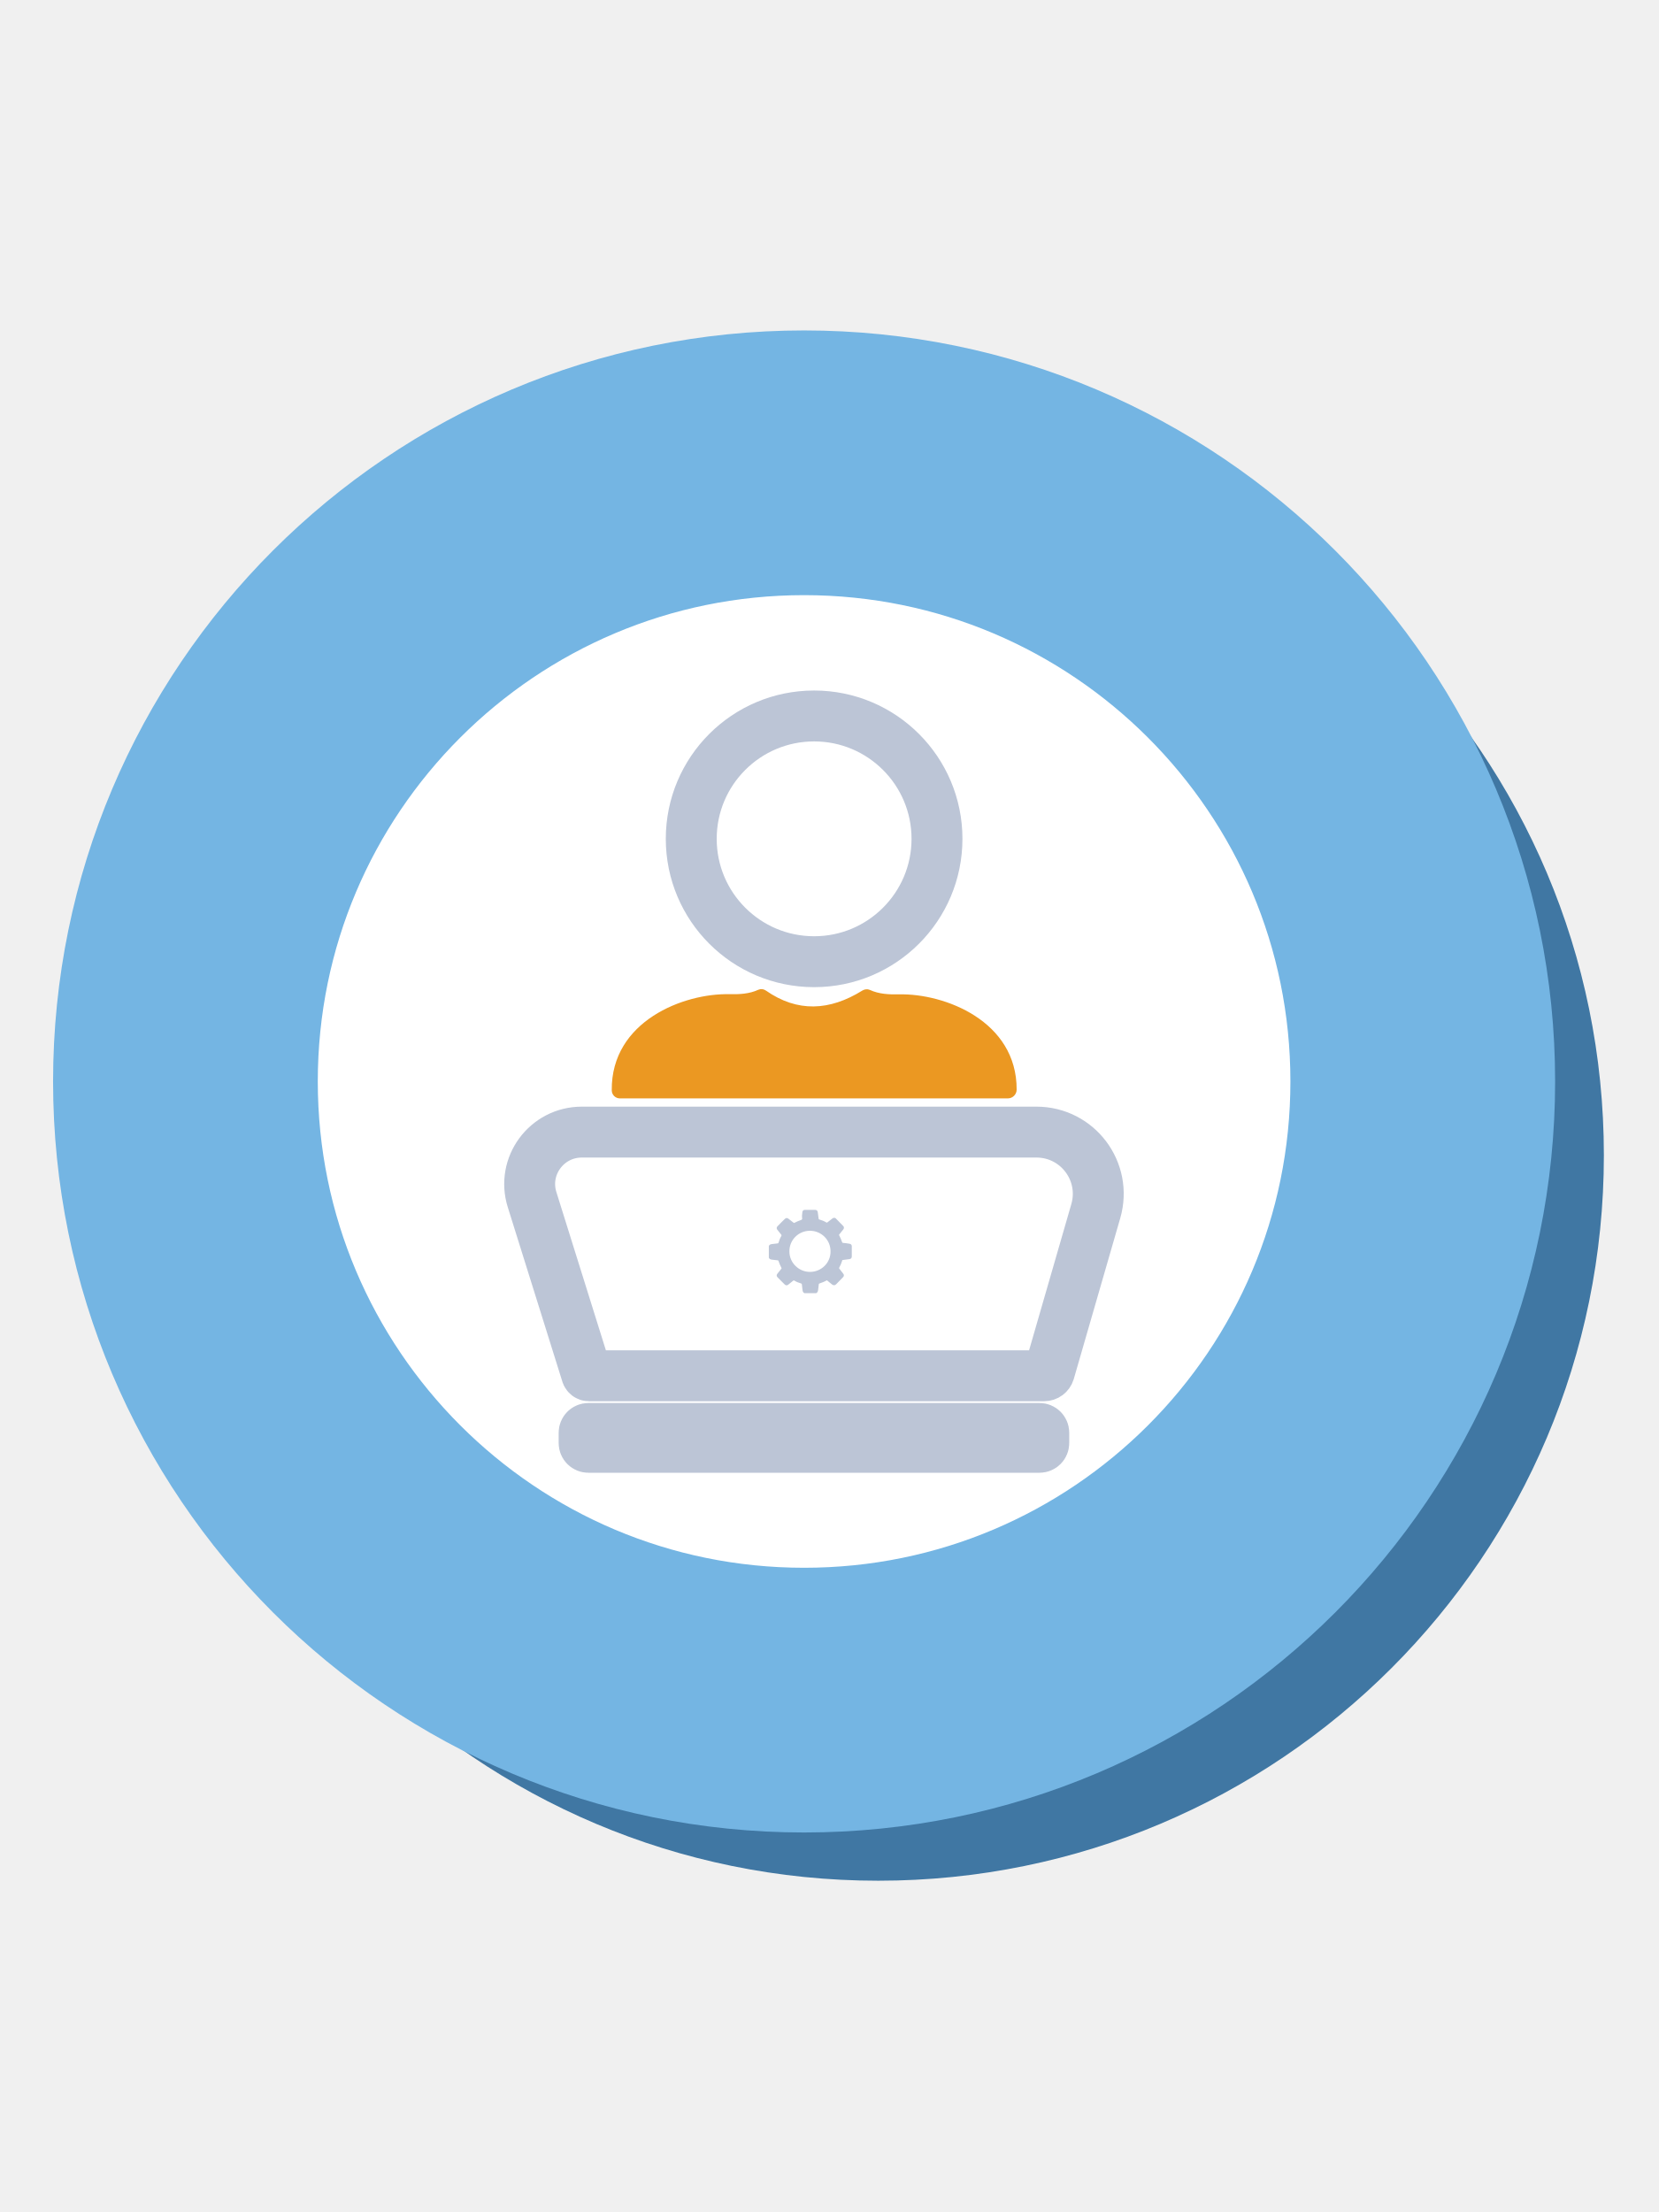
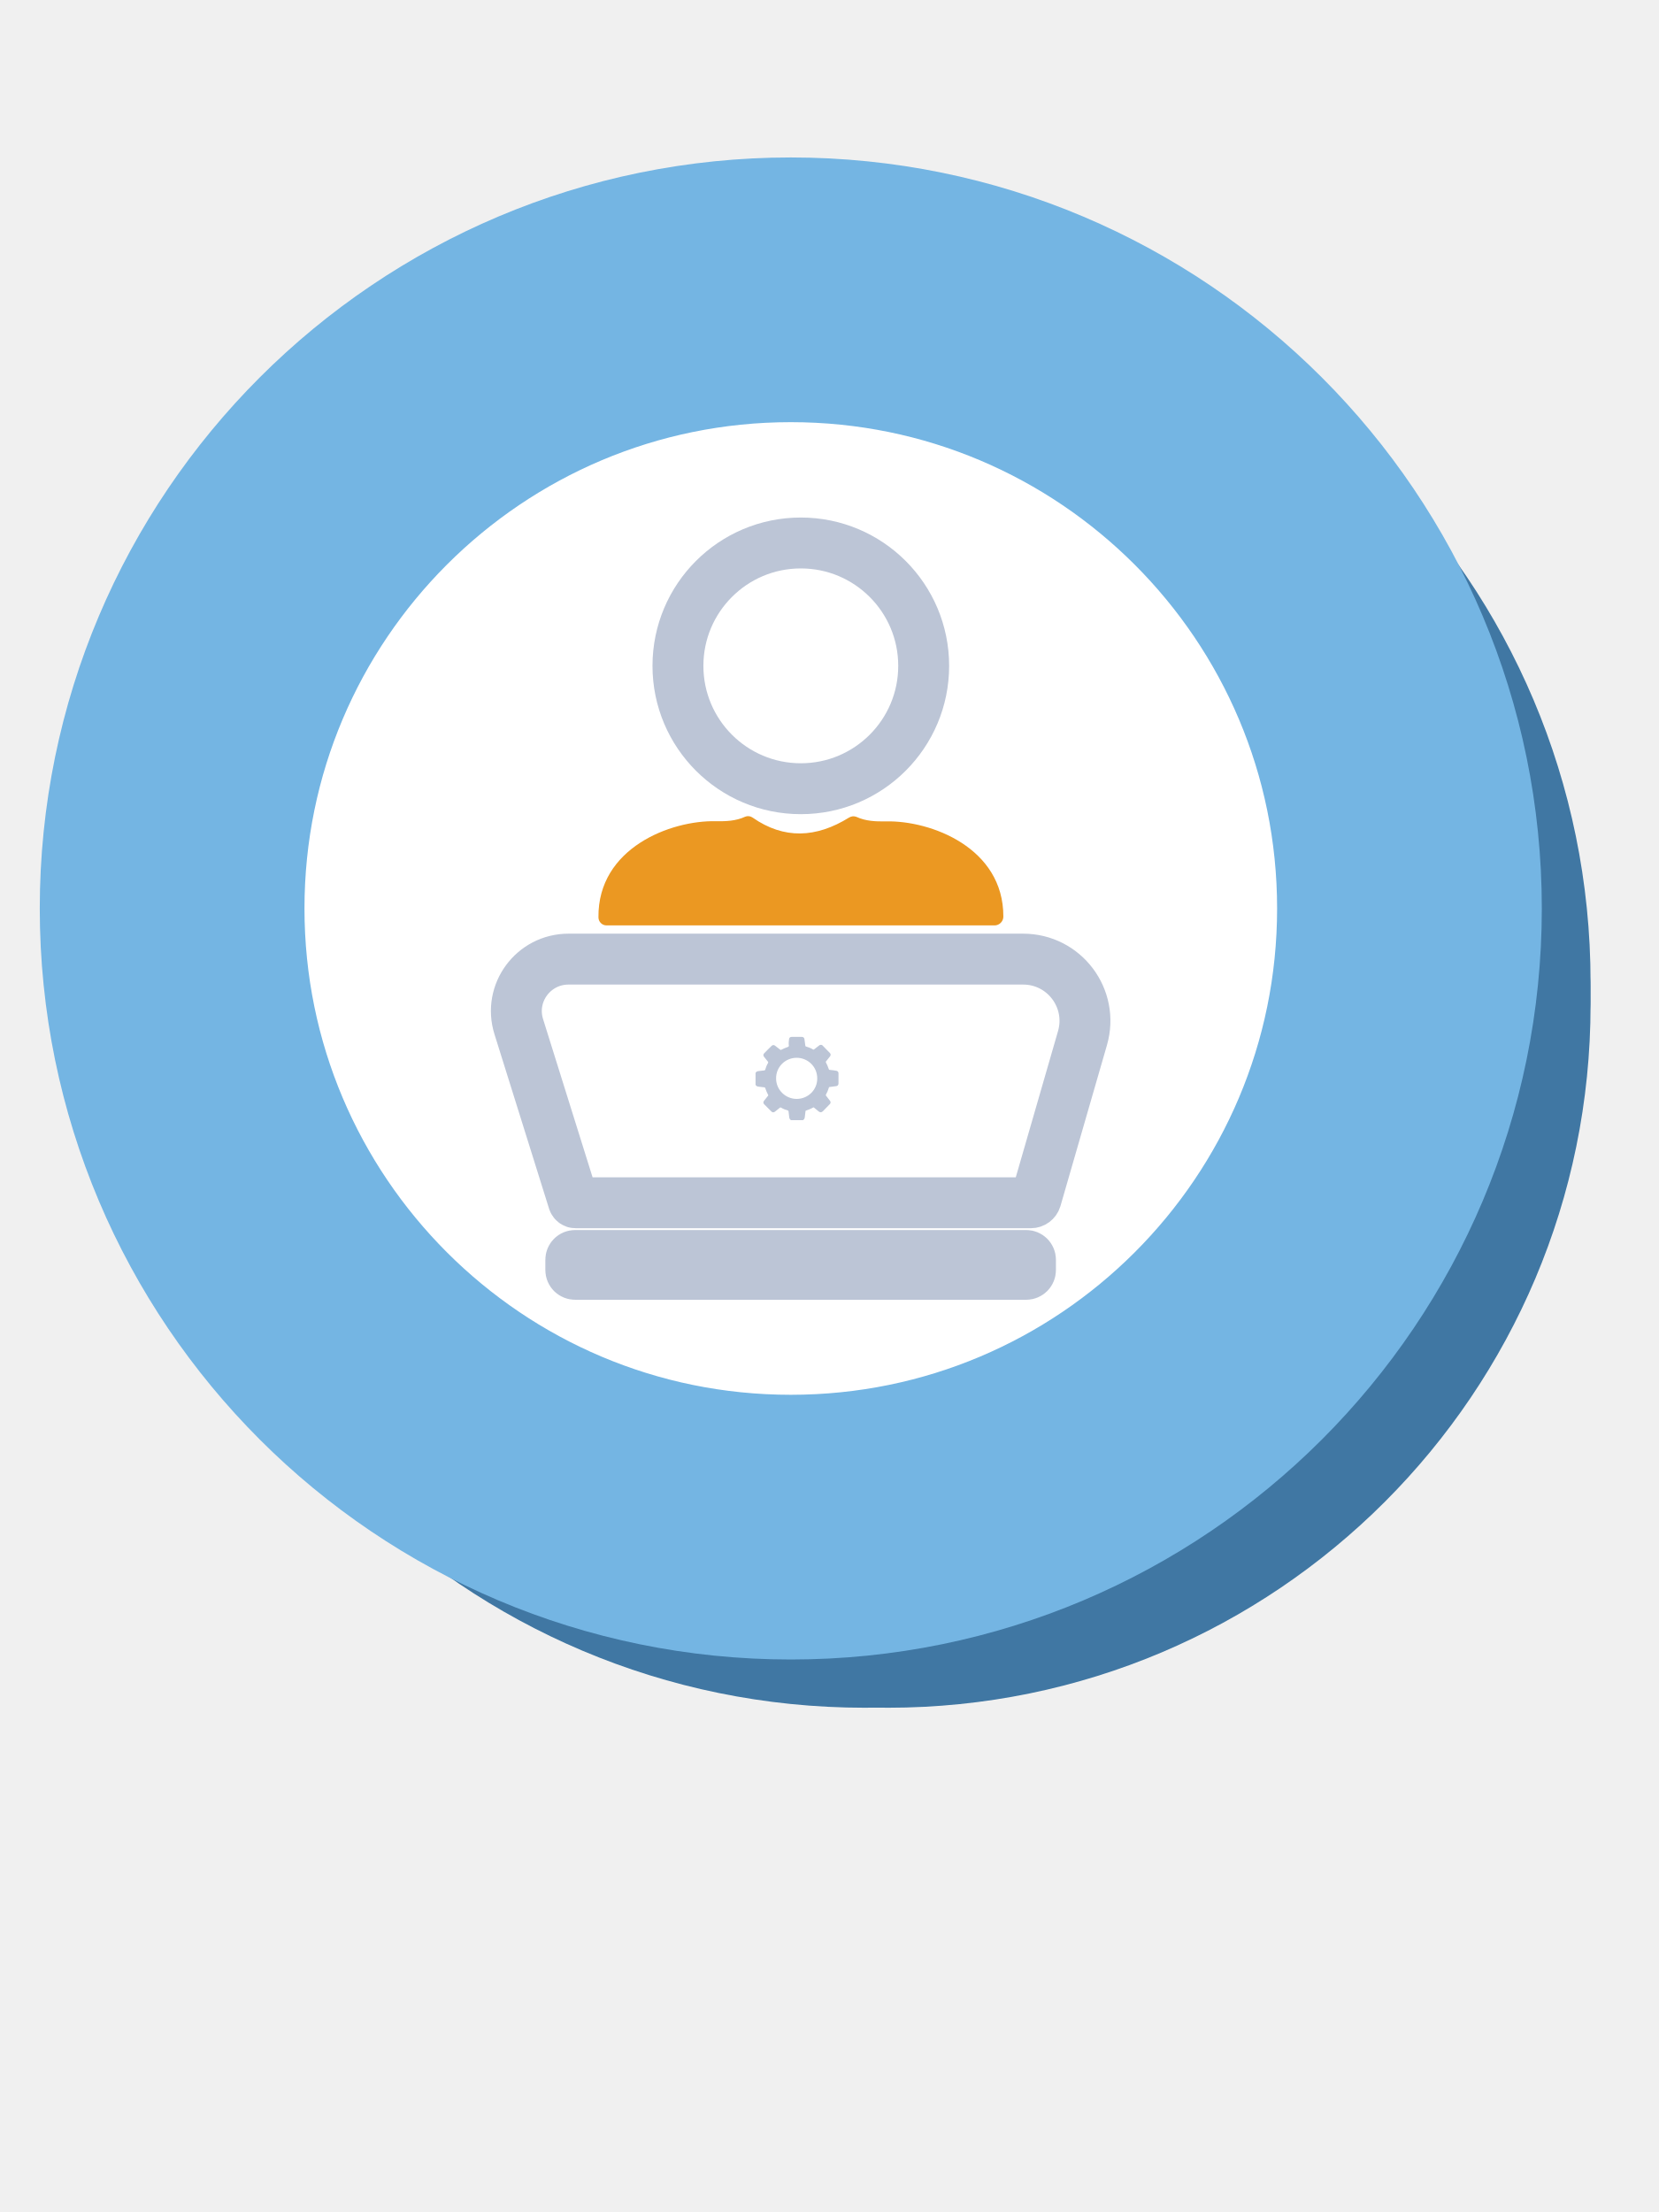
<svg xmlns="http://www.w3.org/2000/svg" version="1.1" id="Layer_1" x="0px" y="0px" viewBox="0 0 960 1280" style="enable-background:new 0 0 960 1280;" xml:space="preserve">
  <style type="text/css">
- 	.st0{fill:#4077A3;}
- 	.st1{fill:#FFFFFF;stroke:#74B5E3;stroke-width:153.178;stroke-miterlimit:10;}
- 	.st2{fill:none;stroke:#BCC5D6;stroke-width:29.457;stroke-miterlimit:10;}
- 	.st3{fill:#EB9822;}
- 	.st4{fill:#BCC5D6;}
+ 	.st0{fill:#FFFFFF;}
+ 	.st1{fill:#4077A3;}
+ 	.st2{fill:#FFFFFF;stroke:#74B5E3;stroke-width:148.383;stroke-miterlimit:10;}
+ 	.st3{fill:none;stroke:#BCC5D6;stroke-width:34.242;stroke-miterlimit:10;}
+ 	.st4{fill:#EB9822;}
+ 	.st5{fill:#FFFFFF;stroke:#74B5E3;stroke-width:153.178;stroke-miterlimit:10;}
+ 	.st6{fill:none;stroke:#BCC5D6;stroke-width:29.457;stroke-miterlimit:10;}
+ 	.st7{fill:#BCC5D6;}
</style>
+   <path class="st0" d="M-57.7,376.2" />
+   <path class="st1" d="M920.4,581.5c0-224.6-182.1-406.6-406.7-406.6S107.1,357,107.1,581.5c0,224.6,182.1,406.7,406.7,406.7  S920.4,806.1,920.4,581.5z" />
+   <path class="st2" d="M819,540.2c0-191.5-155.3-346.7-346.8-346.7S125.4,348.7,125.4,540.2S280.7,887,472.2,887S819,731.7,819,540.2z  " />
  <g>
-     <path class="st0" d="M928.1,668.5c0-231.8-187.9-419.8-419.8-419.8S88.4,436.7,88.4,668.5c0,231.9,187.9,419.8,419.8,419.8   S928.1,900.4,928.1,668.5z" />
-     <path class="st1" d="M823.3,625.8c0-197.7-160.3-358-358-358s-358,160.3-358,358c0,197.7,160.3,358,358,358   S823.3,823.6,823.3,625.8z" />
-     <circle class="st2" cx="471.1" cy="485.4" r="71.1" />
-     <path class="st2" d="M307.9,694.2l31.6,101c0.2,0.5,0.7,0.9,1.2,0.9h263.5c1.4,0,2.6-0.9,3-2.2l26.9-93.1   c6.6-22.9-10.5-45.7-34.4-45.7H336.7C316.3,655.1,301.8,674.8,307.9,694.2z" />
-     <path class="st2" d="M601.5,837.5h-261c-1.4,0-2.5-1.1-2.5-2.5v-5.9c0-1.4,1.1-2.5,2.5-2.5h261c1.4,0,2.5,1.1,2.5,2.5v5.9   C604,836.4,602.9,837.5,601.5,837.5z" />
-     <path class="st3" d="M499,573.2c1.3-0.8,2.9-1,4.3-0.4c5.4,2.5,11.2,2.7,17,2.6c26.1-0.6,68.1,15.3,68,55.1c0,2.8-2.3,5.1-5.1,5.1   l-224.5,0c-2.6,0-4.7-2.1-4.7-4.7c-0.4-40.1,41.8-56.2,68-55.6c5.8,0.1,11.5-0.1,16.9-2.6c1.4-0.6,3-0.4,4.3,0.5   C461.4,585.9,480,585,499,573.2z" />
+     <path class="st3" d="M388.1,685.4v-41.5c0,0,2.1-23.8-10.6-52.7c0,0-44.6-61.7-43.6-96.5c0,0-13.8-133.7,122.4-145.3   c0,0,129.9-1.1,140.5,103.3l37.3,60.1c0,0,16,23,0,36.8l-36.2,13.8l1.1,21.1c0,0,6.4,47.3-51.1,59.4h-19.2l2.1,41.5" />
+     <g>
+       <path class="st4" d="M406.8,529.3V518l55.8-23.5v14.9L429,523.8l33.6,13.9v15L406.8,529.3z" />
+       <path class="st4" d="M481,561.1l-9.2-2l21.4-85.4l9.1,2.1L481,561.1z" />
+       <path class="st4" d="M511.9,552.8v-15l33.6-13.9l-33.6-14.4v-14.9l55.8,23.5v11.3L511.9,552.8z" />
+     </g>
+   </g>
+   <g>
+     <path class="st1" d="M920.4,568.4c0-231.8-187.9-419.8-419.8-419.8S80.7,336.6,80.7,568.4c0,231.9,187.9,419.8,419.8,419.8   S920.4,800.3,920.4,568.4z" />
+     <path class="st5" d="M815.6,525.7c0-197.7-160.3-358-358-358s-358,160.3-358,358s160.3,358,358,358S815.6,723.5,815.6,525.7z" />
+     <circle class="st6" cx="463.4" cy="385.3" r="71.1" />
+     <path class="st6" d="M300.2,594.1l31.6,101c0.2,0.5,0.7,0.9,1.2,0.9h263.5c1.4,0,2.6-0.9,3-2.2l26.9-93.1   C633,577.8,615.9,555,592,555H329C308.6,555,294.1,574.7,300.2,594.1z" />
+     <path class="st6" d="M593.8,737.4h-261c-1.4,0-2.5-1.1-2.5-2.5V729c0-1.4,1.1-2.5,2.5-2.5h261c1.4,0,2.5,1.1,2.5,2.5v5.9   C596.3,736.3,595.2,737.4,593.8,737.4z" />
+     <path class="st4" d="M491.3,473.1c1.3-0.8,2.9-1,4.3-0.4c5.4,2.5,11.2,2.7,17,2.6c26.1-0.6,68.1,15.3,68,55.1   c0,2.8-2.3,5.1-5.1,5.1H351c-2.6,0-4.7-2.1-4.7-4.7c-0.4-40.1,41.8-56.2,68-55.6c5.8,0.1,11.5-0.1,16.9-2.6c1.4-0.6,3-0.4,4.3,0.5   C453.7,485.8,472.3,484.9,491.3,473.1z" />
    <g id="XMLID_4_">
      <g>
-         <path class="st4" d="M468.7,736c6.6,0,12-5.3,11.9-11.9c0-6.8-5.5-11.9-11.9-11.9c-6.6,0-12,5.3-11.9,12     C456.8,730.7,462.2,736,468.7,736z M464.3,701.4c0.1-0.8,0.6-1.3,1.5-1.3c2,0,4,0,5.9,0c0.8,0,1.4,0.5,1.5,1.3     c0.2,1.2,0.3,2.4,0.5,3.7c0,0.3,0.1,0.5,0.5,0.6c1.4,0.4,2.7,0.9,4,1.7c0.2,0.1,0.3,0.1,0.5,0c1-0.8,2.1-1.6,3.1-2.4     c0.5-0.4,1.4-0.4,1.8,0c1.4,1.5,2.9,2.9,4.3,4.4c0.6,0.6,0.6,1.3,0.1,2c-0.8,1-1.6,2-2.4,3c-0.1,0.1-0.1,0.3,0,0.4     c0.7,1.3,1.2,2.6,1.7,4c0.1,0.3,0.2,0.4,0.5,0.4c1.3,0.1,2.6,0.3,3.8,0.5c0.8,0.1,1.3,0.7,1.3,1.4c0,2,0,4,0,6     c0,0.8-0.5,1.4-1.3,1.5c-1.2,0.2-2.5,0.3-3.8,0.5c-0.3,0-0.5,0.1-0.5,0.5c-0.4,1.4-1,2.7-1.7,4c-0.1,0.1,0,0.3,0,0.4     c0.8,1.1,1.6,2.1,2.4,3.1c0.5,0.6,0.4,1.4-0.1,1.9c-1.4,1.4-2.7,2.7-4,4.1c-0.8,0.8-1.5,0.8-2.4,0.2c-0.9-0.8-1.9-1.5-2.8-2.3     c-0.2-0.1-0.3-0.2-0.5,0c-1.2,0.7-2.6,1.2-4,1.7c-0.3,0.1-0.4,0.2-0.4,0.5c-0.1,1.1-0.3,2.3-0.4,3.4c-0.1,0.8-0.4,1.3-1.1,1.7     c-2.3,0-4.6,0-6.8,0c-0.7-0.3-1-0.9-1.1-1.7c-0.1-1.2-0.3-2.3-0.4-3.4c0-0.2-0.1-0.4-0.4-0.5c-1.4-0.4-2.7-0.9-4-1.7     c-0.2-0.1-0.3-0.1-0.5,0c-1,0.8-2,1.6-3,2.4c-0.6,0.5-1.4,0.5-2-0.1c-1.4-1.4-2.8-2.8-4.2-4.2c-0.6-0.6-0.6-1.4-0.1-2     c0.8-1,1.6-2,2.4-3c0.1-0.1,0.1-0.3,0-0.4c-0.7-1.3-1.2-2.6-1.7-4c-0.1-0.3-0.2-0.4-0.5-0.4c-1.1-0.1-2.3-0.3-3.4-0.4     c-0.8-0.1-1.4-0.4-1.7-1.1c0-2.3,0-4.6,0-6.8c0.3-0.7,0.9-1,1.7-1.1c1.2-0.1,2.3-0.3,3.4-0.4c0.2,0,0.4-0.1,0.5-0.4     c0.4-1.4,0.9-2.7,1.7-4c0-0.1,0-0.3,0-0.5c-0.8-1-1.6-2-2.4-3c-0.5-0.6-0.5-1.4,0.1-2c1.4-1.4,2.8-2.9,4.3-4.3     c0.6-0.6,1.4-0.6,2-0.1c1,0.8,2,1.6,3.1,2.4c0.1,0.1,0.3,0.1,0.4,0c1.3-0.7,2.6-1.2,4-1.7c0.3-0.1,0.4-0.3,0.5-0.6     C464,703.9,464.1,702.7,464.3,701.4z" />
+         <path class="st7" d="M461,635.9c6.6,0,12-5.3,11.9-11.9c0-6.8-5.5-11.9-11.9-11.9c-6.6,0-12,5.3-11.9,12     C449.1,630.6,454.5,635.9,461,635.9z M456.6,601.3c0.1-0.8,0.6-1.3,1.5-1.3c2,0,4,0,5.9,0c0.8,0,1.4,0.5,1.5,1.3     c0.2,1.2,0.3,2.4,0.5,3.7c0,0.3,0.1,0.5,0.5,0.6c1.4,0.4,2.7,0.9,4,1.7c0.2,0.1,0.3,0.1,0.5,0c1-0.8,2.1-1.6,3.1-2.4     c0.5-0.4,1.4-0.4,1.8,0c1.4,1.5,2.9,2.9,4.3,4.4c0.6,0.6,0.6,1.3,0.1,2c-0.8,1-1.6,2-2.4,3c-0.1,0.1-0.1,0.3,0,0.4     c0.7,1.3,1.2,2.6,1.7,4c0.1,0.3,0.2,0.4,0.5,0.4c1.3,0.1,2.6,0.3,3.8,0.5c0.8,0.1,1.3,0.7,1.3,1.4c0,2,0,4,0,6     c0,0.8-0.5,1.4-1.3,1.5c-1.2,0.2-2.5,0.3-3.8,0.5c-0.3,0-0.5,0.1-0.5,0.5c-0.4,1.4-1,2.7-1.7,4c-0.1,0.1,0,0.3,0,0.4     c0.8,1.1,1.6,2.1,2.4,3.1c0.5,0.6,0.4,1.4-0.1,1.9c-1.4,1.4-2.7,2.7-4,4.1c-0.8,0.8-1.5,0.8-2.4,0.2c-0.9-0.8-1.9-1.5-2.8-2.3     c-0.2-0.1-0.3-0.2-0.5,0c-1.2,0.7-2.6,1.2-4,1.7c-0.3,0.1-0.4,0.2-0.4,0.5c-0.1,1.1-0.3,2.3-0.4,3.4c-0.1,0.8-0.4,1.3-1.1,1.7     c-2.3,0-4.6,0-6.8,0c-0.7-0.3-1-0.9-1.1-1.7c-0.1-1.2-0.3-2.3-0.4-3.4c0-0.2-0.1-0.4-0.4-0.5c-1.4-0.4-2.7-0.9-4-1.7     c-0.2-0.1-0.3-0.1-0.5,0c-1,0.8-2,1.6-3,2.4c-0.6,0.5-1.4,0.5-2-0.1c-1.4-1.4-2.8-2.8-4.2-4.2c-0.6-0.6-0.6-1.4-0.1-2     c0.8-1,1.6-2,2.4-3c0.1-0.1,0.1-0.3,0-0.4c-0.7-1.3-1.2-2.6-1.7-4c-0.1-0.3-0.2-0.4-0.5-0.4c-1.1-0.1-2.3-0.3-3.4-0.4     c-0.8-0.1-1.4-0.4-1.7-1.1c0-2.3,0-4.6,0-6.8c0.3-0.7,0.9-1,1.7-1.1c1.2-0.1,2.3-0.3,3.4-0.4c0.2,0,0.4-0.1,0.5-0.4     c0.4-1.4,0.9-2.7,1.7-4c0-0.1,0-0.3,0-0.5c-0.8-1-1.6-2-2.4-3c-0.5-0.6-0.5-1.4,0.1-2c1.4-1.4,2.8-2.9,4.3-4.3     c0.6-0.6,1.4-0.6,2-0.1c1,0.8,2,1.6,3.1,2.4c0.1,0.1,0.3,0.1,0.4,0c1.3-0.7,2.6-1.2,4-1.7c0.3-0.1,0.4-0.3,0.5-0.6     C456.3,603.8,456.4,602.6,456.6,601.3z" />
      </g>
-       <g>
- 		</g>
    </g>
  </g>
</svg>
